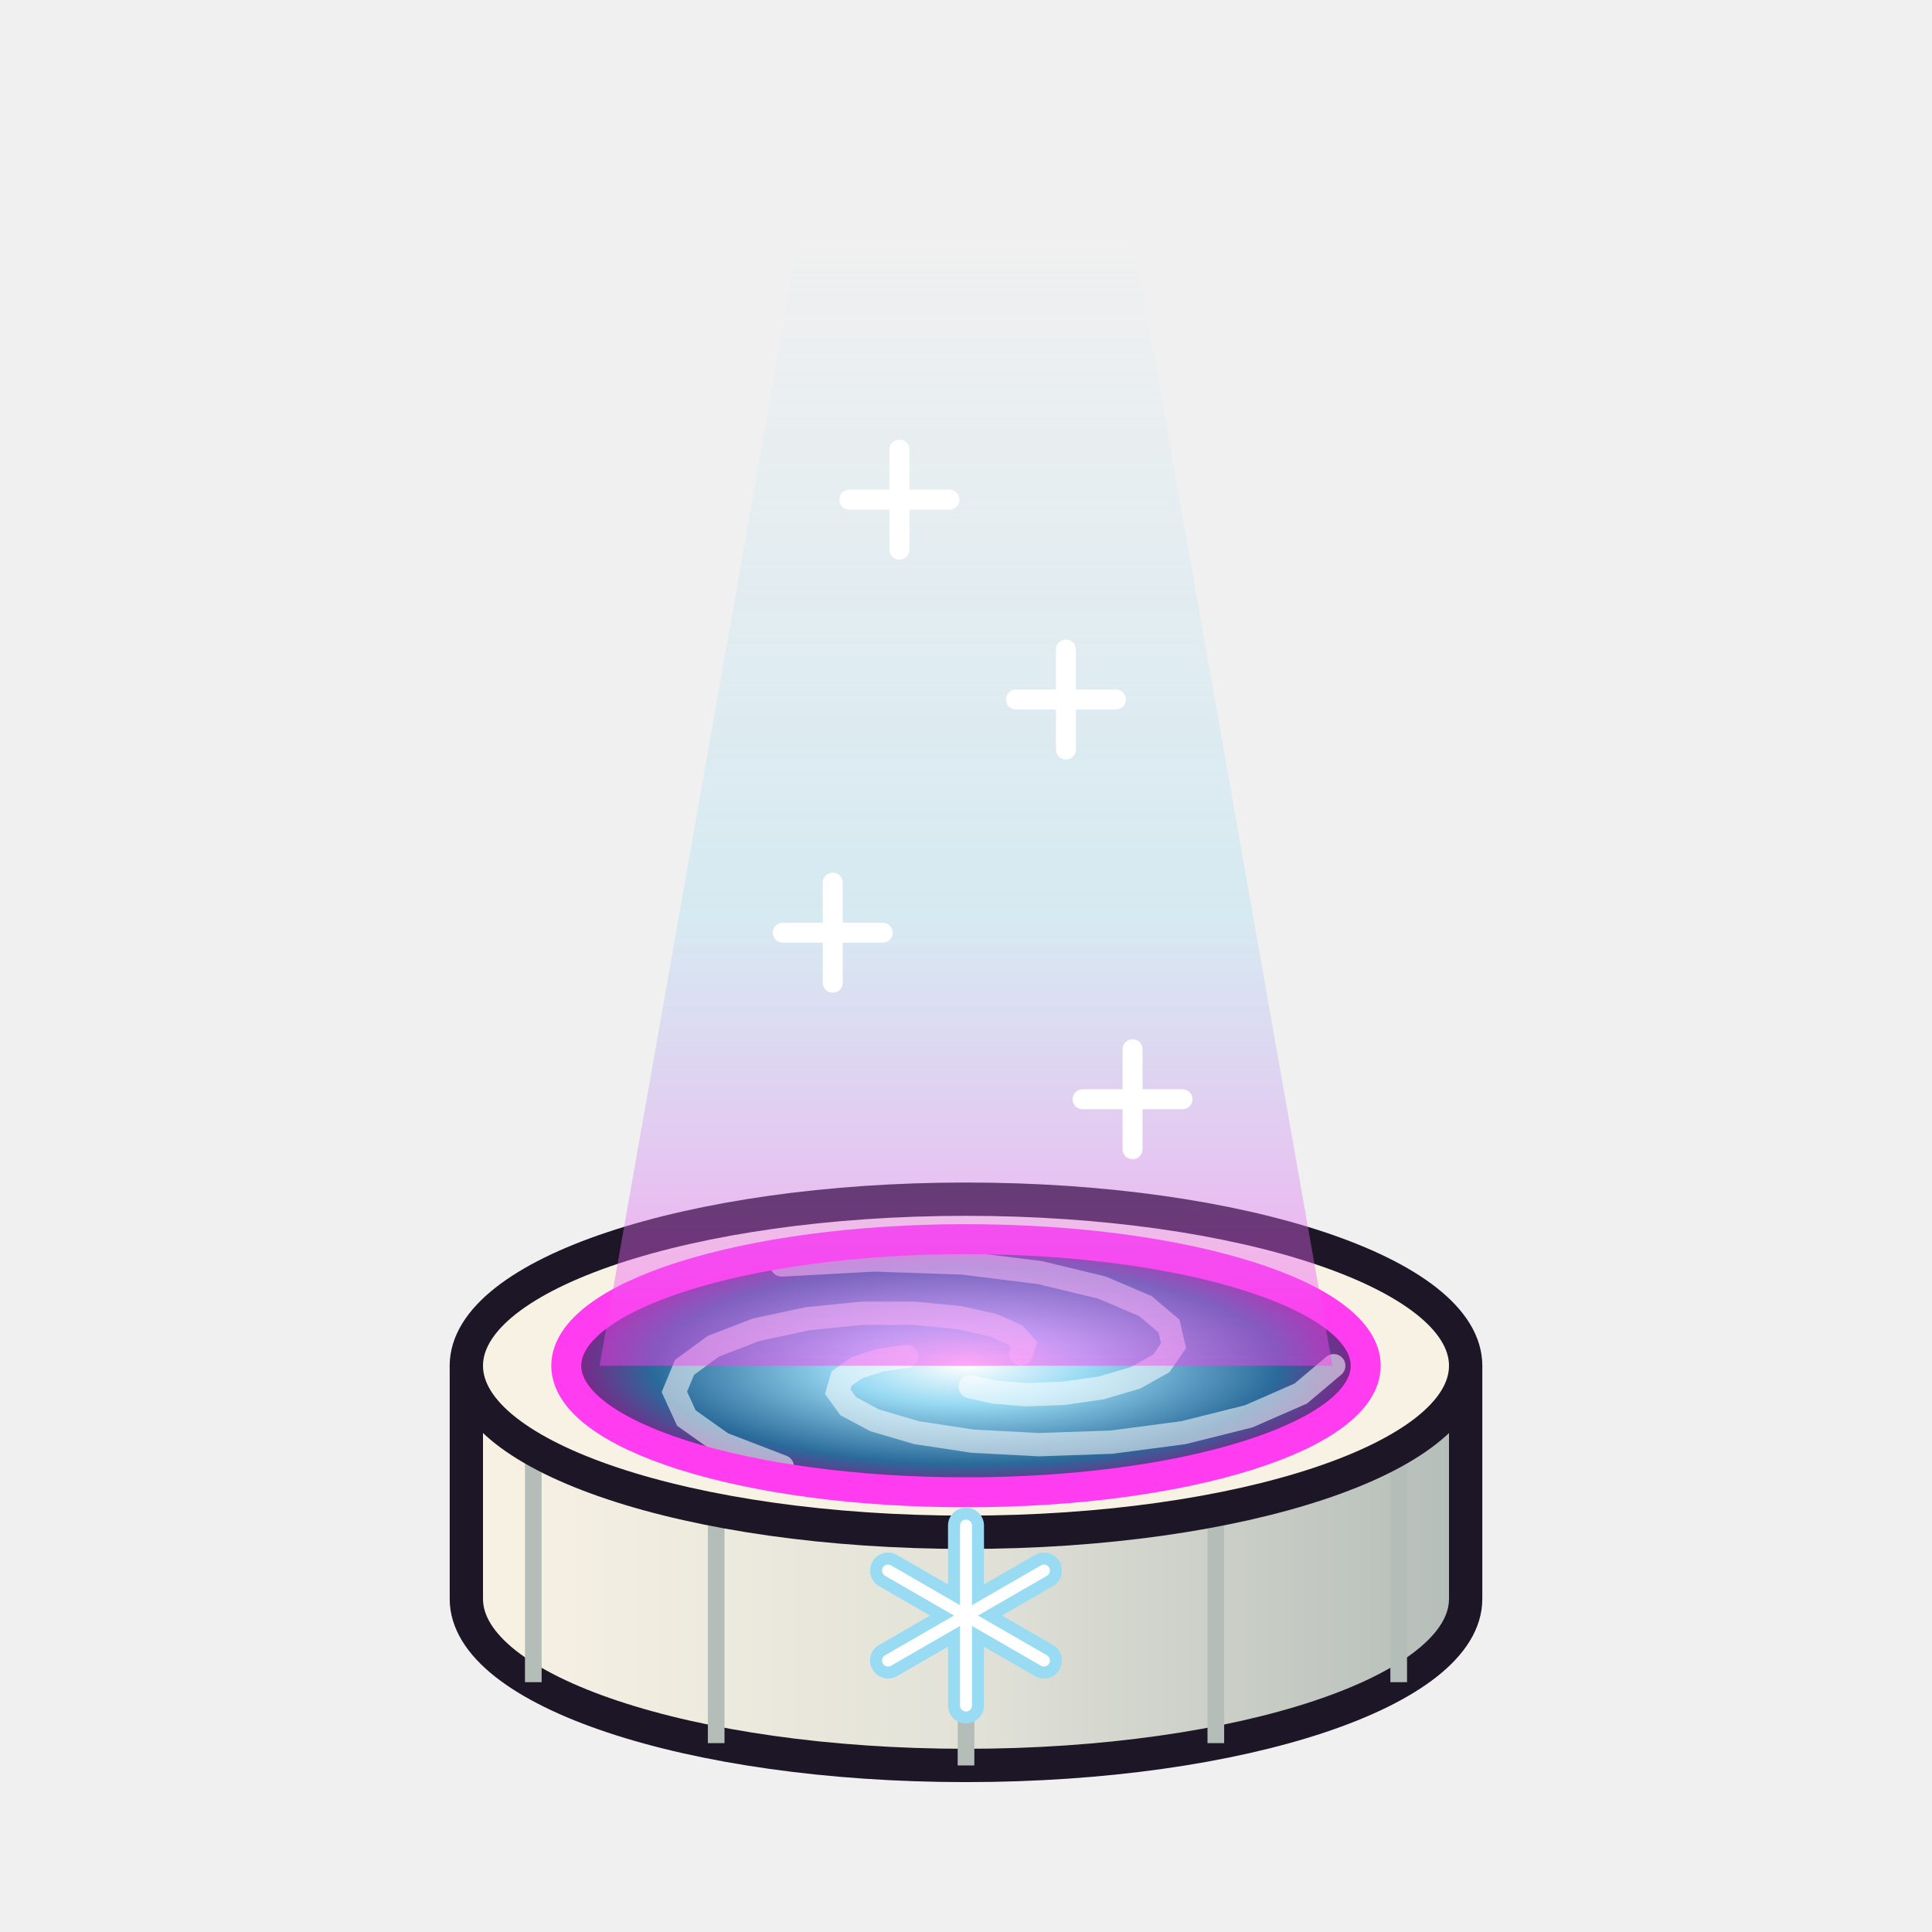
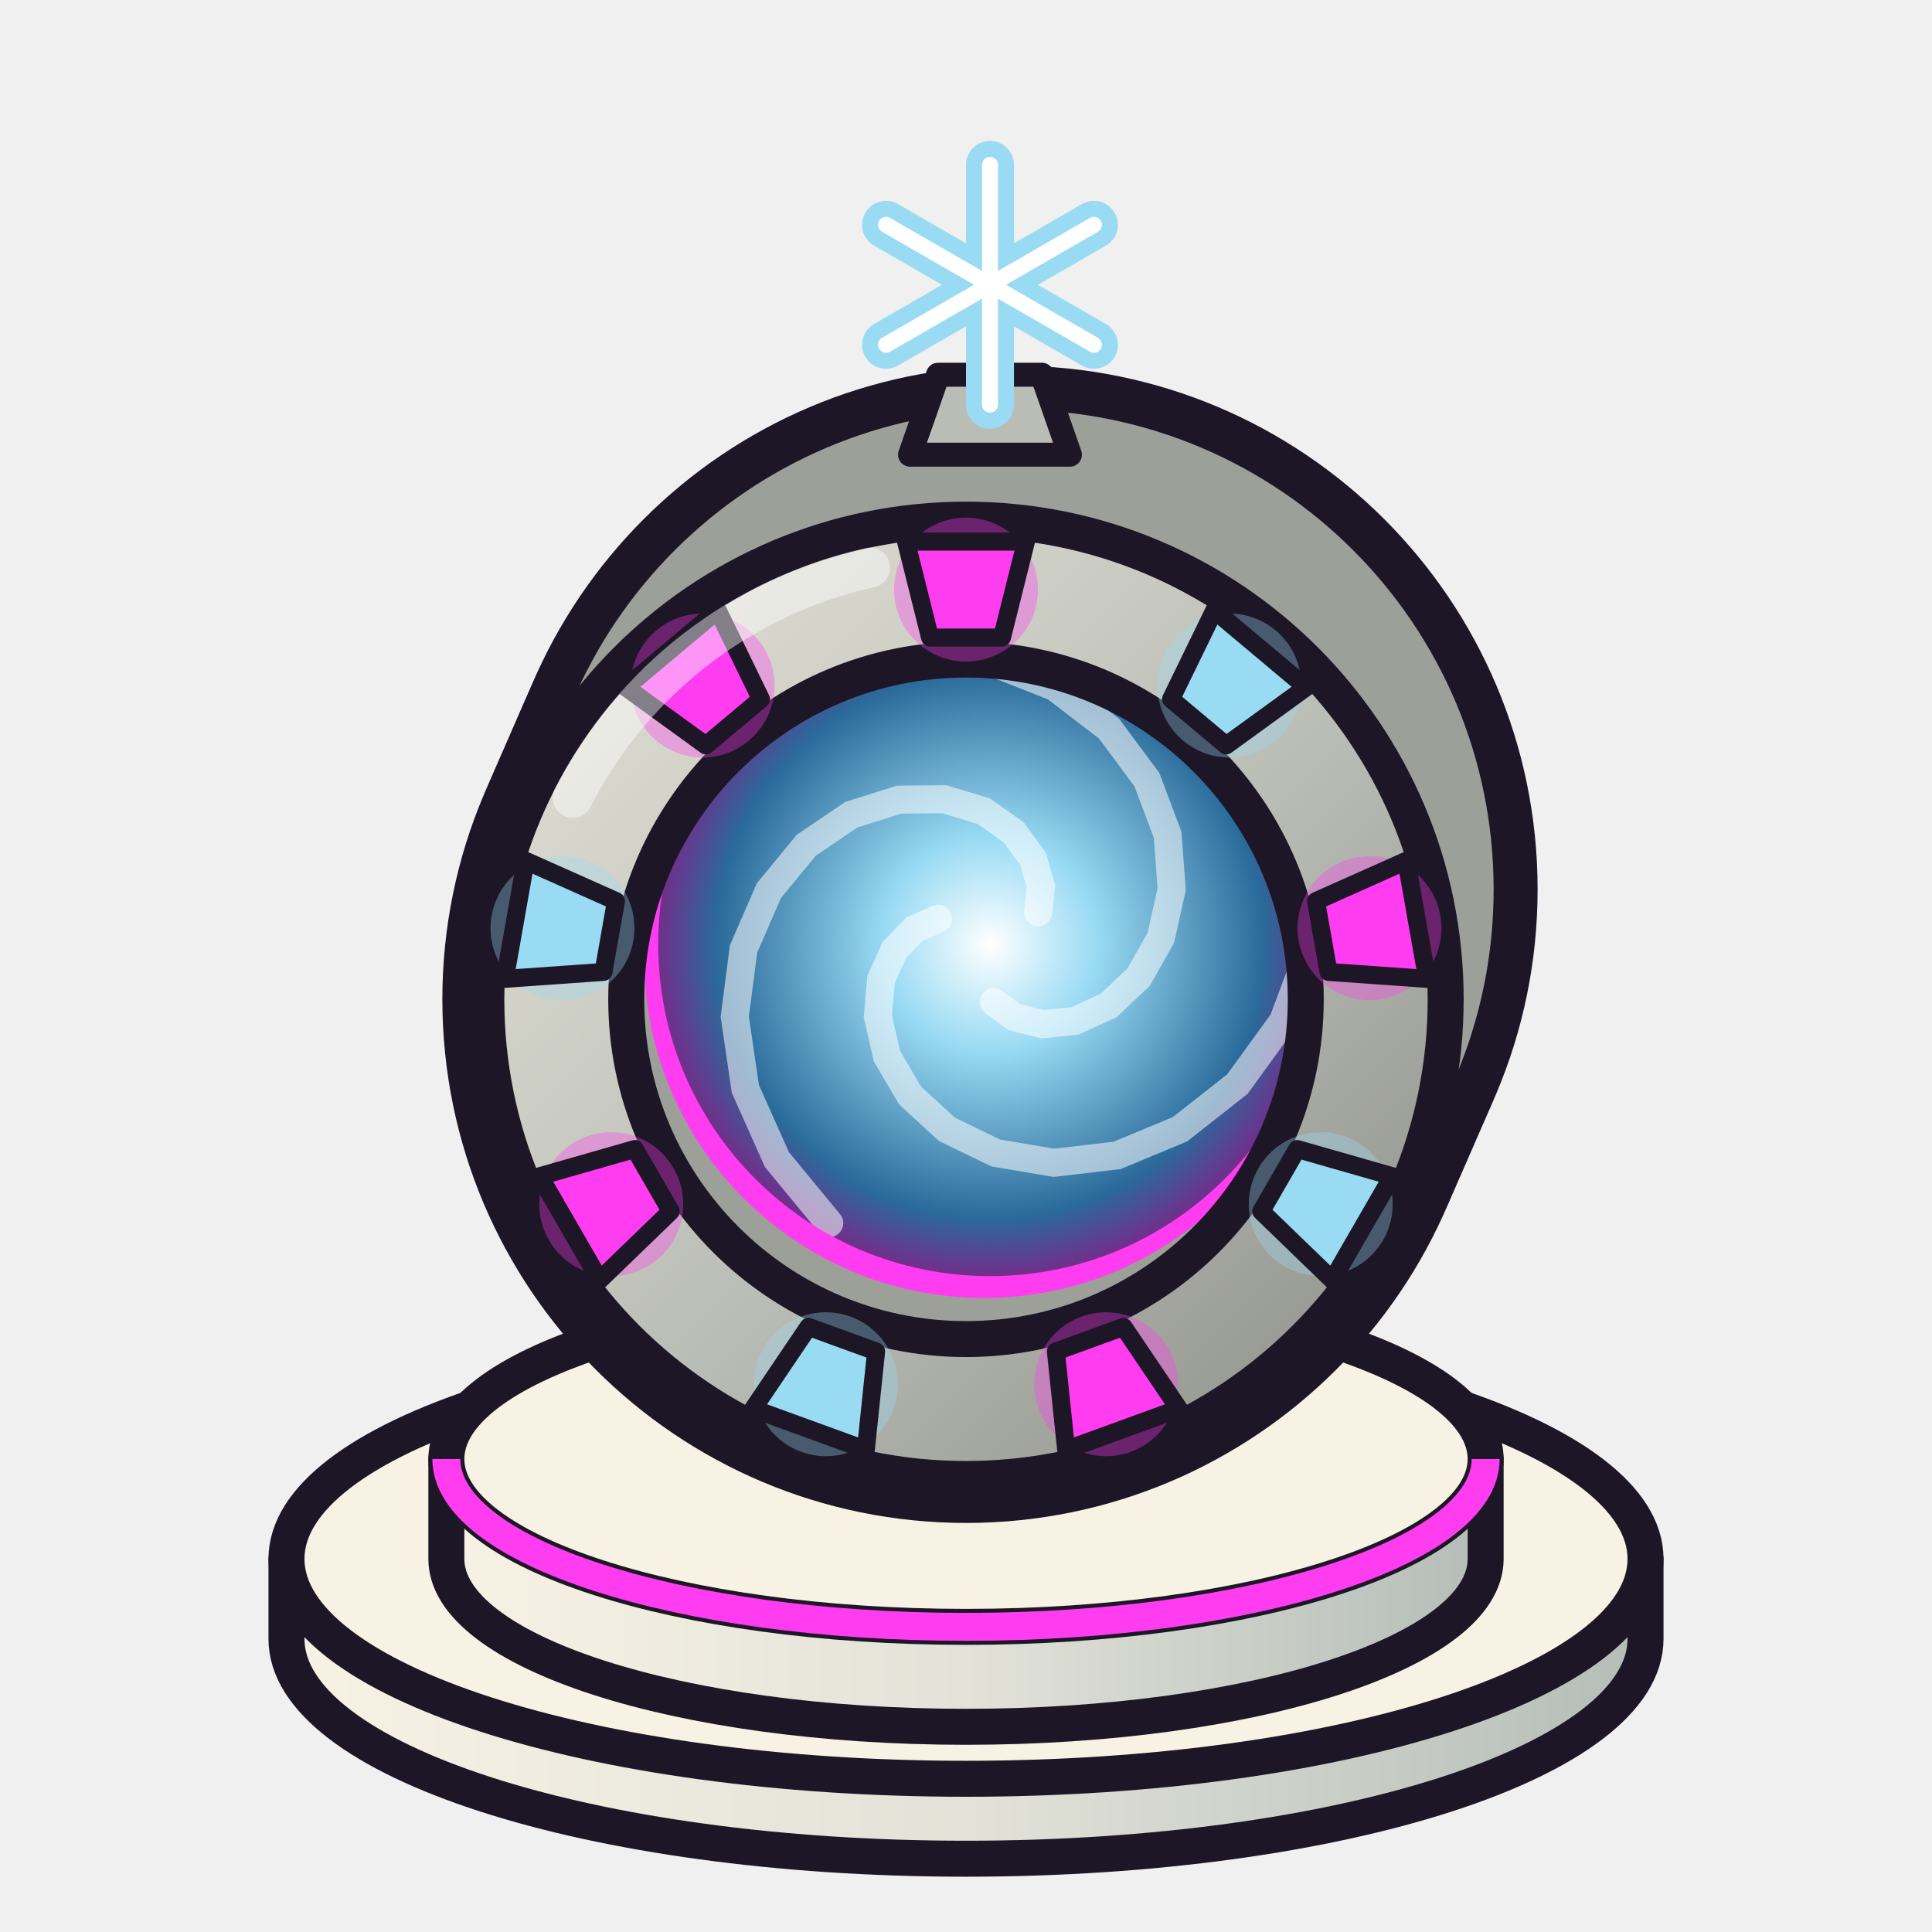
<svg xmlns="http://www.w3.org/2000/svg" viewBox="-58 -96 116 116" width="116" height="116">
-   <defs>
-     <linearGradient id="portal-naron-beam" x1="0" y1="1" x2="0" y2="0">
-       <stop offset="0" stop-color="#ff3cf0" stop-opacity=".45" />
-       <stop offset=".4" stop-color="#9adbf4" stop-opacity=".3" />
-       <stop offset="1" stop-color="#9adbf4" stop-opacity="0" />
-     </linearGradient>
-     <linearGradient id="portal-naron-w" gradientUnits="userSpaceOnUse" x1="-30" y1="0" x2="30" y2="0">
-       <stop offset="0" stop-color="#f8f2e4" />
-       <stop offset=".5" stop-color="#e2e2d8" />
-       <stop offset="1" stop-color="#b5bdb8" />
-     </linearGradient>
-   </defs>
-   <path d="M-30,-14 V0 A30,10 0 0 0 30,0 V-14 Z" fill="url(#portal-naron-w)" stroke="#1c1626" stroke-width="2" stroke-linejoin="round" stroke-linecap="round" />
-   <line x1="-25.98" y1="-9" x2="-25.98" y2="5" stroke="#b5bdb8" stroke-width="1" />
-   <line x1="-15" y1="-5.34" x2="-15" y2="8.66" stroke="#b5bdb8" stroke-width="1" />
-   <line x1="0" y1="-4" x2="0" y2="10" stroke="#b5bdb8" stroke-width="1" />
-   <line x1="15" y1="-5.34" x2="15" y2="8.66" stroke="#b5bdb8" stroke-width="1" />
-   <line x1="25.98" y1="-9" x2="25.98" y2="5" stroke="#b5bdb8" stroke-width="1" />
-   <ellipse cx="0" cy="-14" rx="30" ry="10" fill="#f8f2e4" stroke="#1c1626" stroke-width="2" stroke-linejoin="round" stroke-linecap="round" />
-   <defs>
-     <radialGradient id="portal-naron-vx">
-       <stop offset="0" stop-color="#ffffff" />
-       <stop offset=".3" stop-color="#9adbf4" />
-       <stop offset=".78" stop-color="#2a6a9a" />
-       <stop offset="1" stop-color="#8a1a86" />
-     </radialGradient>
-   </defs>
-   <ellipse cx="0" cy="-14" rx="24" ry="7.6" fill="url(#portal-naron-vx)" />
-   <path d="M22.08,-14 L20.1,-12.33 L16.97,-10.96 L13.05,-9.98 L8.72,-9.41 L4.39,-9.26 L0.4,-9.47 L-2.96,-9.98 L-5.48,-10.72 L-7.07,-11.57 L-7.7,-12.44 L-7.47,-13.23 L-6.55,-13.88 L-5.16,-14.33 L-3.56,-14.56" fill="none" stroke="#fff" stroke-opacity=".55" stroke-width="1.4" stroke-linecap="round" />
-   <path d="M-11.03,-7.94 L-14.62,-9.32 L-16.79,-10.86 L-17.51,-12.43 L-16.9,-13.9 L-15.17,-15.17 L-12.6,-16.16 L-9.51,-16.82 L-6.25,-17.15 L-3.13,-17.15 L-0.43,-16.89 L1.64,-16.43 L2.96,-15.85 L3.49,-15.25 L3.3,-14.7" fill="none" stroke="#fff" stroke-opacity=".55" stroke-width="1.4" stroke-linecap="round" />
-   <path d="M-11.06,-20.05 L-5.49,-20.35 L-0.2,-20.17 L4.45,-19.59 L8.17,-18.69 L10.77,-17.58 L12.19,-16.38 L12.46,-15.2 L11.73,-14.14 L10.19,-13.28 L8.13,-12.67 L5.83,-12.34 L3.6,-12.26 L1.67,-12.42 L0.26,-12.74" fill="none" stroke="#fff" stroke-opacity=".55" stroke-width="1.4" stroke-linecap="round" />
-   <ellipse cx="0" cy="-14" rx="24" ry="7.6" fill="none" stroke="#ff3cf0" stroke-width="1.8" />
-   <path d="M-22,-14 L-10,-82 H10 L22,-14 Z" fill="url(#portal-naron-beam)" />
-   <path d="M-8,-43 V-37 M-11,-40 H-5" stroke="#fff" stroke-width="1.2" stroke-linecap="round" />
-   <path d="M6,-57 V-51 M3,-54 H9" stroke="#fff" stroke-width="1.2" stroke-linecap="round" />
-   <path d="M-4,-69 V-63 M-7,-66 H-1" stroke="#fff" stroke-width="1.2" stroke-linecap="round" />
-   <path d="M10,-33 V-27 M7,-30 H13" stroke="#fff" stroke-width="1.2" stroke-linecap="round" />
-   <g transform="translate(0 1) scale(0.9)">
-     <path d="M0,-6 V6 M-5.2,-3 L5.2,3 M-5.2,3 L5.2,-3" stroke="#9adbf4" stroke-width="2.4" stroke-linecap="round" />
-     <path d="M0,-6 V6 M-5.2,-3 L5.2,3 M-5.2,3 L5.2,-3" stroke="#fff" stroke-width=".8" stroke-linecap="round" />
+   <g transform="scale(1.2)">
+     <defs>
+       <linearGradient id="portal-narona" gradientUnits="userSpaceOnUse" x1="-34" y1="0" x2="34" y2="0">
+         <stop offset="0" stop-color="#f8f2e4" />
+         <stop offset=".5" stop-color="#e2e2d8" />
+         <stop offset="1" stop-color="#b5bdb8" />
+       </linearGradient>
+     </defs>
+     <path d="M-34,-2 V2 A34,11 0 0 0 34,2 V-2 Z" fill="url(#portal-narona)" stroke="#1c1626" stroke-width="1.8" stroke-linejoin="round" stroke-linecap="round" />
+     <ellipse cx="0" cy="-2" rx="34" ry="11" fill="#f8f2e4" stroke="#1c1626" stroke-width="1.8" stroke-linejoin="round" stroke-linecap="round" />
+     <defs>
+       <linearGradient id="portal-naronb" gradientUnits="userSpaceOnUse" x1="-26" y1="0" x2="26" y2="0">
+         <stop offset="0" stop-color="#f8f2e4" />
+         <stop offset=".5" stop-color="#e2e2d8" />
+         <stop offset="1" stop-color="#b5bdb8" />
+       </linearGradient>
+     </defs>
+     <path d="M-26,-7 V-2 A26,8.4 0 0 0 26,-2 V-7 Z" fill="url(#portal-naronb)" stroke="#1c1626" stroke-width="1.8" stroke-linejoin="round" stroke-linecap="round" />
+     <ellipse cx="0" cy="-7" rx="26" ry="8.4" fill="#f8f2e4" stroke="#1c1626" stroke-width="1.8" stroke-linejoin="round" stroke-linecap="round" />
+     <path d="M-26,-7 A26,8.4 0 0 0 26,-7" fill="none" stroke="#ff3cf0" stroke-width="1.4" />
+     <circle cx="2.4" cy="-35.5" r="24" fill="none" stroke="#1c1626" stroke-width="4.4" />
+     <circle cx="2.1" cy="-34.81" r="24" fill="none" stroke="#1c1626" stroke-width="4.4" />
+     <circle cx="1.8" cy="-34.13" r="24" fill="none" stroke="#1c1626" stroke-width="4.4" />
+     <circle cx="1.5" cy="-33.44" r="24" fill="none" stroke="#1c1626" stroke-width="4.4" />
+     <circle cx="1.2" cy="-32.75" r="24" fill="none" stroke="#1c1626" stroke-width="4.4" />
+     <circle cx="0.9" cy="-32.06" r="24" fill="none" stroke="#1c1626" stroke-width="4.4" />
+     <circle cx="0.6" cy="-31.38" r="24" fill="none" stroke="#1c1626" stroke-width="4.4" />
+     <circle cx="0.3" cy="-30.69" r="24" fill="none" stroke="#1c1626" stroke-width="4.4" />
+     <circle cx="0" cy="-30" r="24" fill="none" stroke="#1c1626" stroke-width="4.4" />
+     <path d="M-21.6,-35.5 a24,24 0 1 0 48,0 a24,24 0 1 0 -48,0 Z M-14.6,-35.5 a17,17 0 1 1 34,0 a17,17 0 1 1 -34,0 Z" fill-rule="evenodd" fill="#9d9f99" />
+     <path d="M-21.9,-34.81 a24,24 0 1 0 48,0 a24,24 0 1 0 -48,0 Z M-14.9,-34.81 a17,17 0 1 1 34,0 a17,17 0 1 1 -34,0 Z" fill-rule="evenodd" fill="#9d9f99" />
+     <path d="M-22.2,-34.13 a24,24 0 1 0 48,0 a24,24 0 1 0 -48,0 Z M-15.2,-34.13 a17,17 0 1 1 34,0 a17,17 0 1 1 -34,0 Z" fill-rule="evenodd" fill="#9d9f99" />
+     <path d="M-22.5,-33.44 a24,24 0 1 0 48,0 a24,24 0 1 0 -48,0 Z M-15.5,-33.44 a17,17 0 1 1 34,0 a17,17 0 1 1 -34,0 Z" fill-rule="evenodd" fill="#9d9f99" />
+     <path d="M-22.8,-32.75 a24,24 0 1 0 48,0 a24,24 0 1 0 -48,0 Z M-15.8,-32.75 a17,17 0 1 1 34,0 a17,17 0 1 1 -34,0 Z" fill-rule="evenodd" fill="#9d9f99" />
+     <circle cx="2.4" cy="-35.5" r="17" fill="none" stroke="#1c1626" stroke-width="1.4" />
+     <defs>
+       <radialGradient id="portal-naron-vx">
+         <stop offset="0" stop-color="#ffffff" />
+         <stop offset=".3" stop-color="#9adbf4" />
+         <stop offset=".78" stop-color="#2a6a9a" />
+         <stop offset="1" stop-color="#8a1a86" />
+       </radialGradient>
+     </defs>
+     <ellipse cx="1.2" cy="-32.75" rx="17.5" ry="17.5" fill="url(#portal-naron-vx)" />
+     <path d="M17.3,-32.75 L15.86,-28.9 L13.58,-25.76 L10.71,-23.5 L7.56,-22.19 L4.4,-21.82 L1.49,-22.31 L-0.96,-23.5 L-2.8,-25.19 L-3.95,-27.15 L-4.41,-29.15 L-4.25,-30.99 L-3.58,-32.48 L-2.56,-33.52 L-1.4,-34.03" fill="none" stroke="#fff" stroke-opacity=".55" stroke-width="1.4" stroke-linecap="round" />
+     <path d="M-6.84,-18.8 L-9.46,-21.98 L-11.04,-25.52 L-11.57,-29.13 L-11.13,-32.52 L-9.86,-35.44 L-7.99,-37.71 L-5.73,-39.24 L-3.35,-39.99 L-1.08,-40.01 L0.89,-39.41 L2.39,-38.35 L3.36,-37.02 L3.75,-35.63 L3.61,-34.36" fill="none" stroke="#fff" stroke-opacity=".55" stroke-width="1.4" stroke-linecap="round" />
+     <path d="M-6.86,-46.69 L-2.8,-47.37 L1.06,-46.96 L4.45,-45.62 L7.16,-43.54 L9.05,-40.99 L10.09,-38.23 L10.29,-35.51 L9.75,-33.08 L8.63,-31.1 L7.13,-29.69 L5.45,-28.92 L3.82,-28.75 L2.42,-29.11 L1.39,-29.86" fill="none" stroke="#fff" stroke-opacity=".55" stroke-width="1.4" stroke-linecap="round" />
+     <ellipse cx="1.2" cy="-32.75" rx="17.5" ry="17.5" fill="none" stroke="#ff3cf0" stroke-width="1.8" />
+     <path d="M-23.1,-32.06 a24,24 0 1 0 48,0 a24,24 0 1 0 -48,0 Z M-16.1,-32.06 a17,17 0 1 1 34,0 a17,17 0 1 1 -34,0 Z" fill-rule="evenodd" fill="#9d9f99" />
+     <path d="M-23.4,-31.38 a24,24 0 1 0 48,0 a24,24 0 1 0 -48,0 Z M-16.4,-31.38 a17,17 0 1 1 34,0 a17,17 0 1 1 -34,0 Z" fill-rule="evenodd" fill="#9d9f99" />
+     <path d="M-23.7,-30.69 a24,24 0 1 0 48,0 a24,24 0 1 0 -48,0 Z M-16.7,-30.69 a17,17 0 1 1 34,0 a17,17 0 1 1 -34,0 Z" fill-rule="evenodd" fill="#9d9f99" />
+     <defs>
+       <linearGradient id="portal-naron-ff" x1="0" y1="0" x2="1" y2="1">
+         <stop offset="0" stop-color="#e6e4d9" />
+         <stop offset=".55" stop-color="#babdb5" />
+         <stop offset="1" stop-color="#888a84" />
+       </linearGradient>
+     </defs>
+     <path d="M-24,-30 a24,24 0 1 0 48,0 a24,24 0 1 0 -48,0 Z M-17,-30 a17,17 0 1 1 34,0 a17,17 0 1 1 -34,0 Z" fill-rule="evenodd" fill="url(#portal-naron-ff)" stroke="#1c1626" stroke-width="1.8" stroke-linejoin="round" stroke-linecap="round" />
+     <g transform="translate(0 -50.5) rotate(0)">
+       <circle r="3.6" fill="#ff3cf0" opacity=".35" />
+       <path d="M-3,-2.4 L3,-2.4 L1.8,2.4 L-1.8,2.4 Z" fill="#ff3cf0" stroke="#1c1626" stroke-width="0.9" stroke-linejoin="round" stroke-linecap="round" />
+     </g>
+     <g transform="translate(13.18 -45.7) rotate(40)">
+       <circle r="3.6" fill="#9adbf4" opacity=".35" />
+       <path d="M-3,-2.4 L3,-2.4 L1.8,2.4 L-1.8,2.4 Z" fill="#9adbf4" stroke="#1c1626" stroke-width="0.9" stroke-linejoin="round" stroke-linecap="round" />
+     </g>
+     <g transform="translate(20.19 -33.56) rotate(80)">
+       <circle r="3.6" fill="#ff3cf0" opacity=".35" />
+       <path d="M-3,-2.4 L3,-2.4 L1.8,2.4 L-1.8,2.4 Z" fill="#ff3cf0" stroke="#1c1626" stroke-width="0.9" stroke-linejoin="round" stroke-linecap="round" />
+     </g>
+     <g transform="translate(17.75 -19.75) rotate(120)">
+       <circle r="3.6" fill="#9adbf4" opacity=".35" />
+       <path d="M-3,-2.4 L3,-2.4 L1.8,2.4 L-1.8,2.4 Z" fill="#9adbf4" stroke="#1c1626" stroke-width="0.9" stroke-linejoin="round" stroke-linecap="round" />
+     </g>
+     <g transform="translate(7.01 -10.74) rotate(160)">
+       <circle r="3.6" fill="#ff3cf0" opacity=".35" />
+       <path d="M-3,-2.4 L3,-2.4 L1.8,2.4 L-1.8,2.4 Z" fill="#ff3cf0" stroke="#1c1626" stroke-width="0.9" stroke-linejoin="round" stroke-linecap="round" />
+     </g>
+     <g transform="translate(-7.01 -10.74) rotate(200)">
+       <circle r="3.6" fill="#9adbf4" opacity=".35" />
+       <path d="M-3,-2.4 L3,-2.4 L1.8,2.4 L-1.8,2.4 Z" fill="#9adbf4" stroke="#1c1626" stroke-width="0.9" stroke-linejoin="round" stroke-linecap="round" />
+     </g>
+     <g transform="translate(-17.75 -19.75) rotate(240)">
+       <circle r="3.6" fill="#ff3cf0" opacity=".35" />
+       <path d="M-3,-2.4 L3,-2.4 L1.8,2.4 L-1.8,2.4 Z" fill="#ff3cf0" stroke="#1c1626" stroke-width="0.9" stroke-linejoin="round" stroke-linecap="round" />
+     </g>
+     <g transform="translate(-20.19 -33.56) rotate(280)">
+       <circle r="3.6" fill="#9adbf4" opacity=".35" />
+       <path d="M-3,-2.4 L3,-2.4 L1.8,2.4 L-1.8,2.4 Z" fill="#9adbf4" stroke="#1c1626" stroke-width="0.9" stroke-linejoin="round" stroke-linecap="round" />
+     </g>
+     <g transform="translate(-13.18 -45.7) rotate(320)">
+       <circle r="3.6" fill="#ff3cf0" opacity=".35" />
+       <path d="M-3,-2.4 L3,-2.4 L1.8,2.4 L-1.8,2.4 Z" fill="#ff3cf0" stroke="#1c1626" stroke-width="0.9" stroke-linejoin="round" stroke-linecap="round" />
+     </g>
+     <path d="M-19.68,-40.08 A22.08,22.08 0 0 1 -4.8,-51.6" fill="none" stroke="#fff" stroke-opacity=".45" stroke-width="2" stroke-linecap="round" />
+     <path d="M-2.8,-57.25 h8 l-1.4,-4 h-5.2 Z" fill="#babdb5" stroke="#1c1626" stroke-width="1.2" stroke-linejoin="round" stroke-linecap="round" />
+     <g transform="translate(1.2 -65.75) scale(1)">
+       <path d="M0,-6 V6 M-5.2,-3 L5.2,3 M-5.2,3 L5.2,-3" stroke="#9adbf4" stroke-width="2.4" stroke-linecap="round" />
+       <path d="M0,-6 V6 M-5.2,-3 L5.2,3 M-5.2,3 L5.2,-3" stroke="#fff" stroke-width=".8" stroke-linecap="round" />
+     </g>
  </g>
</svg>
